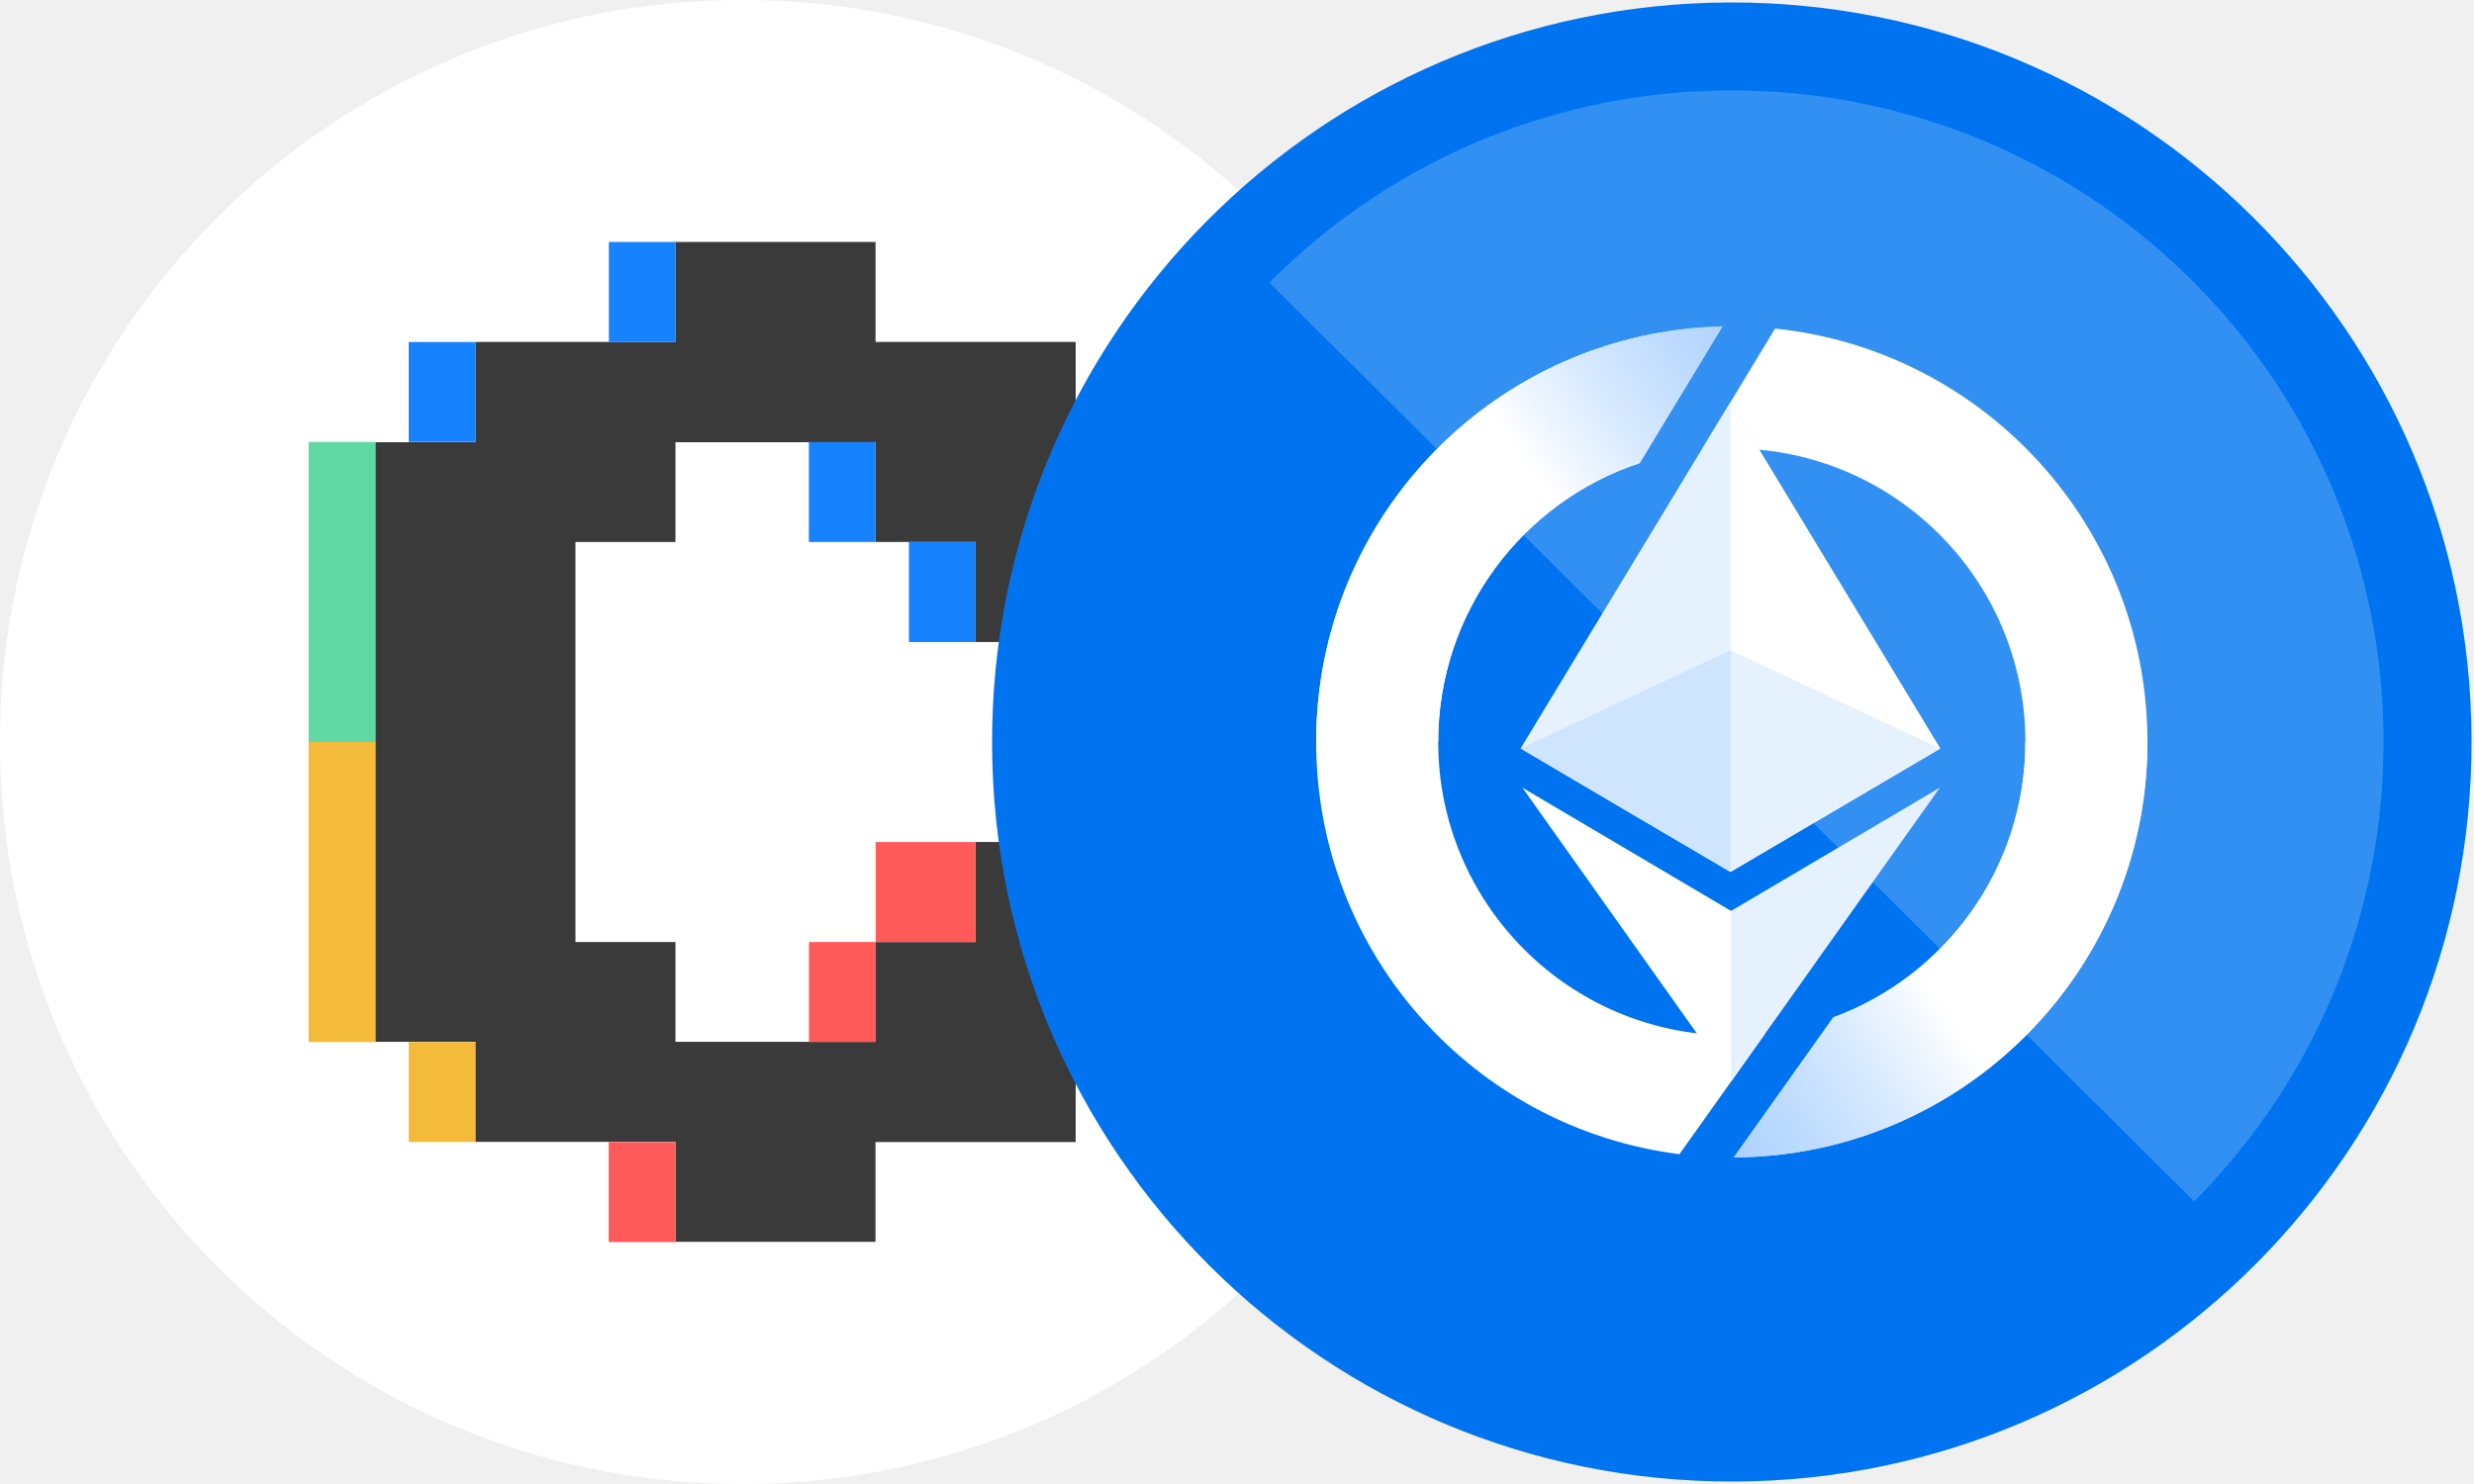
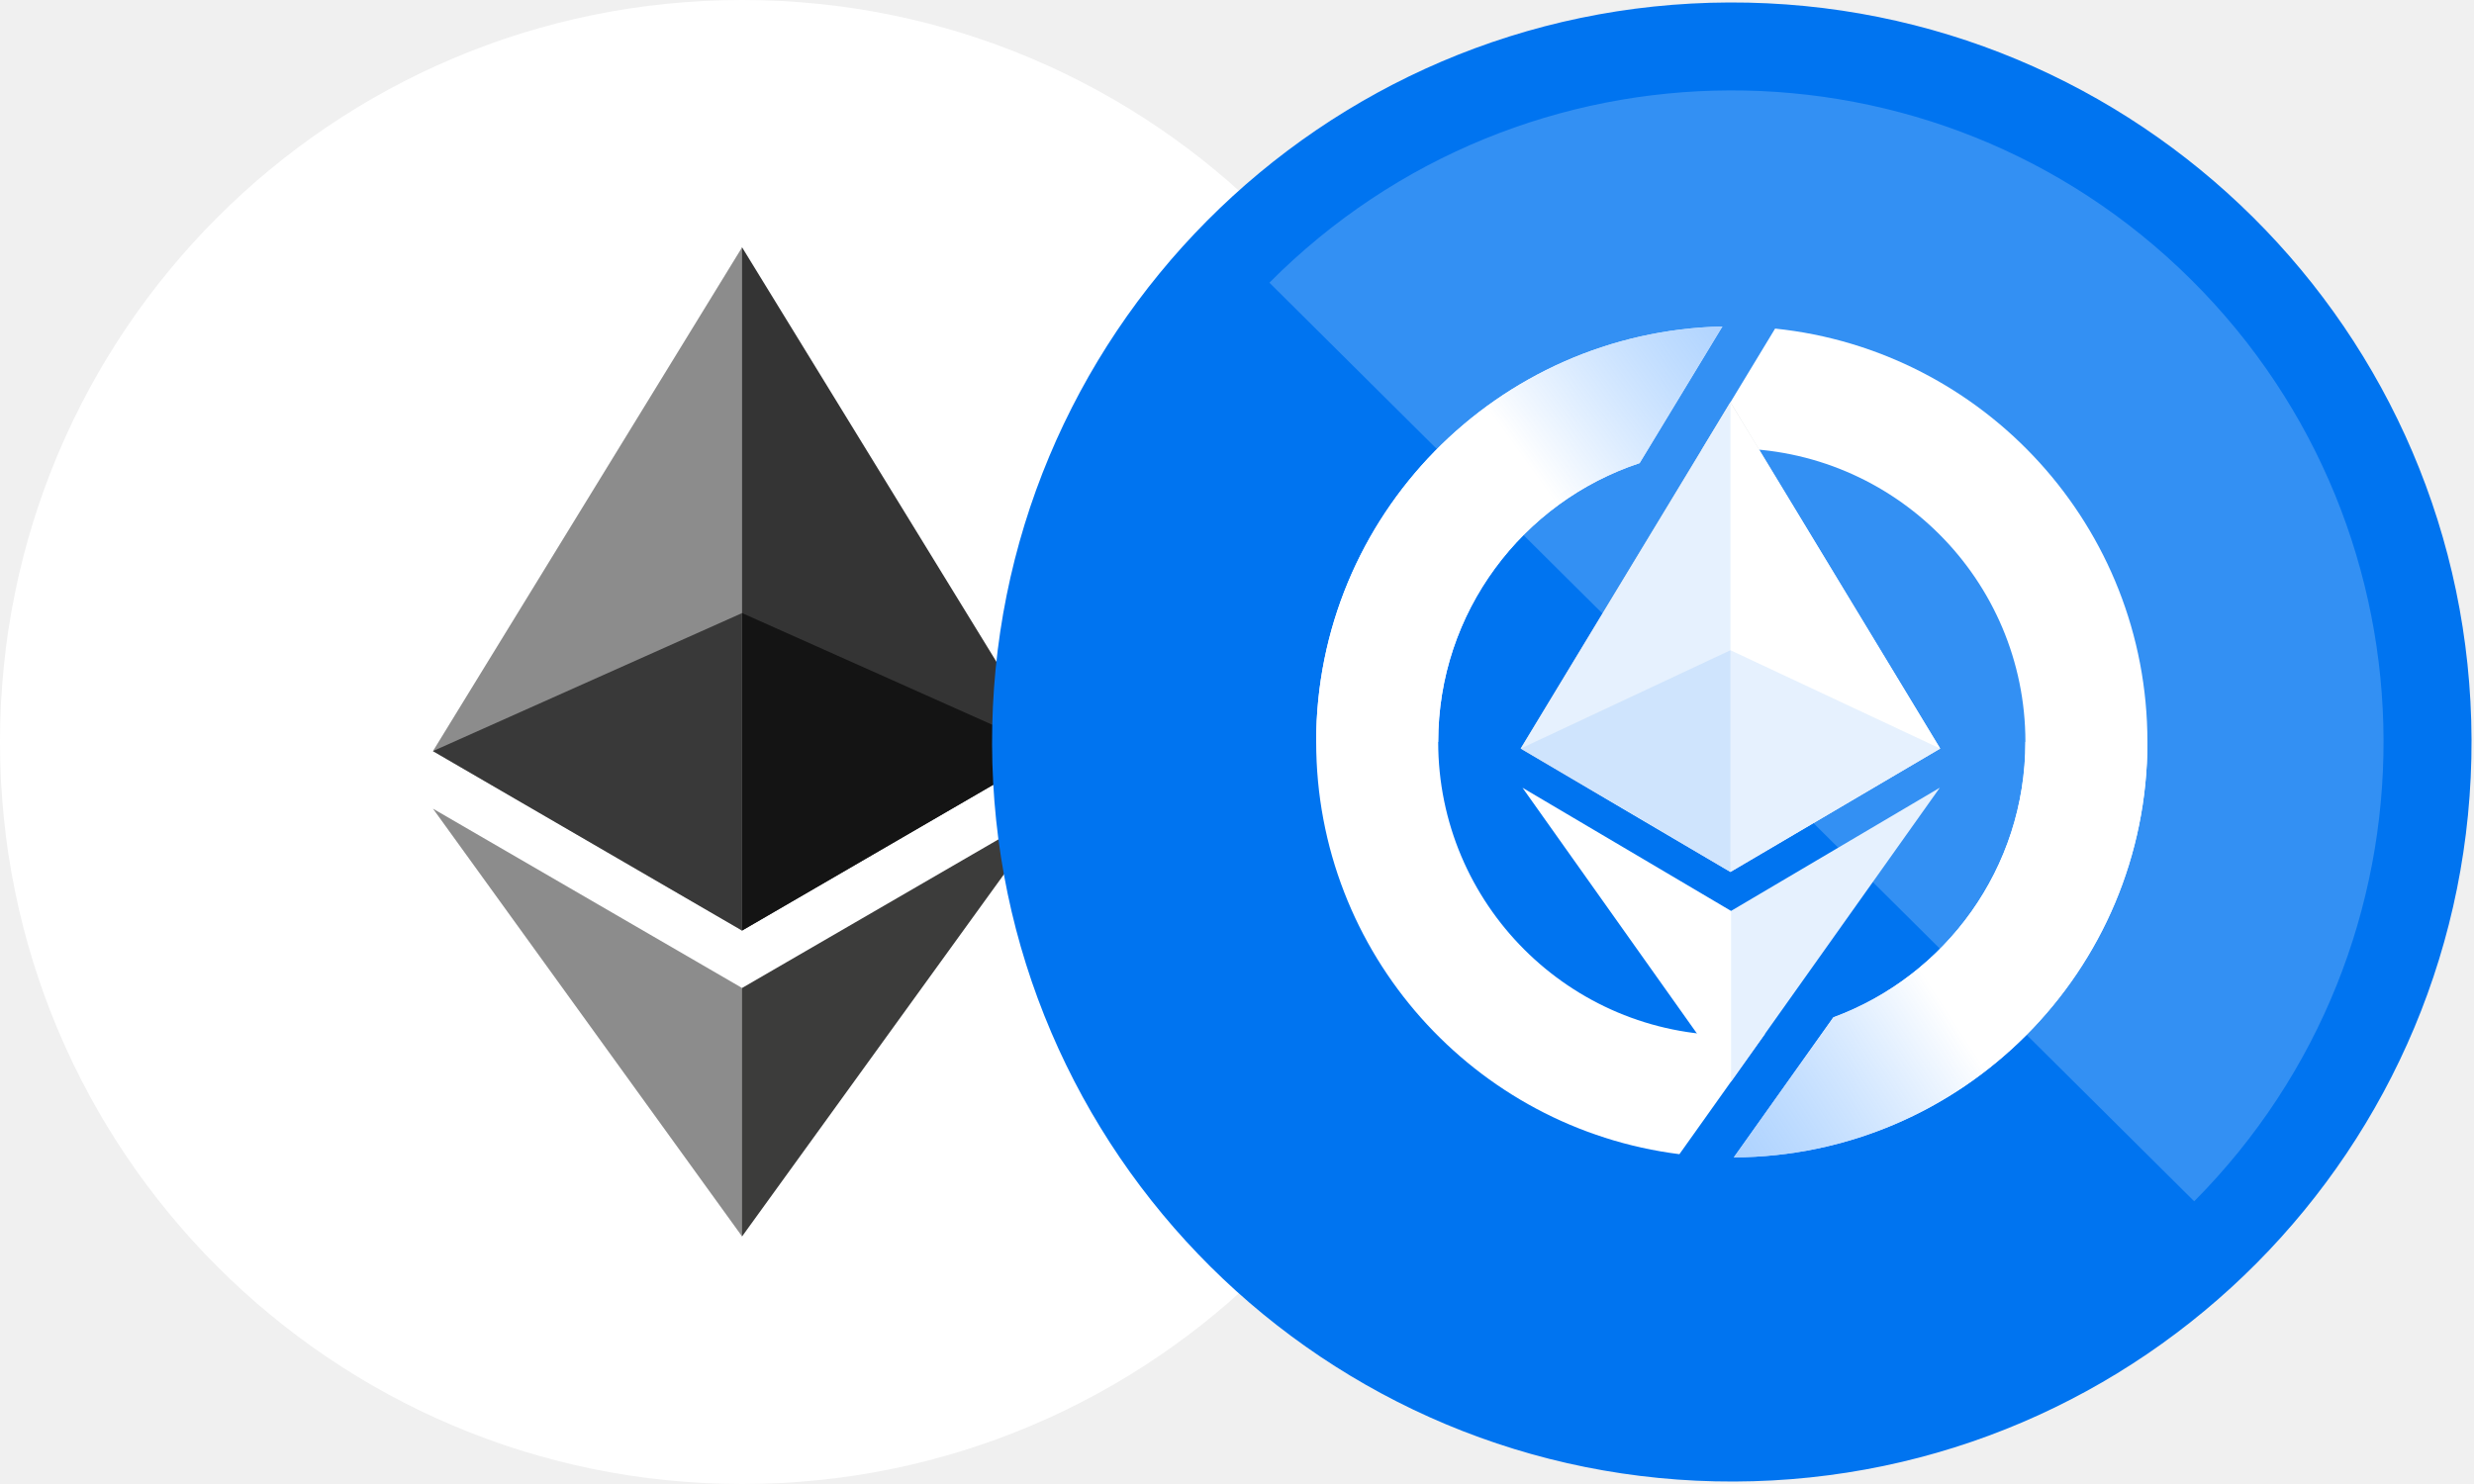
<svg xmlns="http://www.w3.org/2000/svg" width="40" height="24" viewBox="0 0 40 24" fill="none">
-   <g clip-path="url(#clip0_814_16552)">
-     <g clip-path="url(#clip1_814_16552)">
-       <path d="M12 24C18.627 24 24 18.627 24 12C24 5.373 18.627 0 12 0C5.373 0 0 5.373 0 12C0 18.627 5.373 24 12 24Z" fill="white" />
-       <path d="M19.01 10.383V7.152H17.392V5.53H14.156V3.913H10.921V5.53H7.687V7.152H6.069V16.849H7.686V18.467H10.921V20.084H14.155V18.47H17.392V16.849H19.01V13.617H15.774V15.235H14.156V16.849H10.921V15.235H9.304V8.765H10.921V7.152H14.156V8.765H15.774V10.383H19.01Z" fill="#3A3A3A" />
-       <path d="M15.774 8.766H14.696V10.383H15.774V8.766Z" fill="#1682FE" />
-       <path d="M14.156 7.148H13.078V8.765H14.156V7.148Z" fill="#1682FE" />
-       <path d="M10.922 3.913H9.844V5.53H10.922V3.913Z" fill="#1682FE" />
-       <path d="M15.773 13.618H14.158V15.236H15.773V13.618Z" fill="#FF5A5A" />
-       <path d="M14.158 15.235H13.079V16.852H14.158V15.235Z" fill="#FF5A5A" />
-       <path d="M10.921 18.47H9.842V20.087H10.921V18.47Z" fill="#FF5A5A" />
-       <path d="M7.686 16.852H6.607V18.469H7.686V16.852Z" fill="#F4BB3B" />
-       <path d="M6.069 12H4.99V16.852H6.069V12Z" fill="#F4BB3B" />
-       <path d="M6.069 7.148H4.99V12H6.069V7.148Z" fill="#60D8A4" />
-       <path d="M7.687 5.531H6.608V7.148H7.687V5.531Z" fill="#1682FE" />
+   <g clip-path="url(#clip0_953_16498)">
+     <path d="M12 24C18.627 24 24 18.627 24 12C24 5.373 18.627 0 12 0C5.373 0 0 5.373 0 12C0 18.627 5.373 24 12 24Z" fill="white" />
+     <g clip-path="url(#clip1_953_16498)">
+       <path d="M11.998 4L11.889 4.365V14.942L11.998 15.049L16.997 12.147L11.998 4Z" fill="#343434" />
+       <path d="M11.998 4L7 12.147L11.998 15.049V9.915V4Z" fill="#8C8C8C" />
+       <path d="M11.998 15.978L11.937 16.052V19.82L11.998 19.996L17 13.078L11.998 15.978Z" fill="#3C3C3B" />
+       <path d="M11.998 19.996V15.978L7 13.078L11.998 19.996Z" fill="#8C8C8C" />
+       <path d="M11.998 15.049L16.997 12.147L11.998 9.915V15.049Z" fill="#141414" />
+       <path d="M7 12.147L11.998 15.049V9.915L7 12.147Z" fill="#393939" />
    </g>
    <path d="M28.04 23.96C34.645 23.938 39.982 18.565 39.96 11.96C39.938 5.355 34.565 0.018 27.96 0.04C21.355 0.062 16.018 5.435 16.04 12.04C16.062 18.645 21.435 23.982 28.04 23.96Z" fill="#0074F0" />
    <path opacity="0.2" d="M35.476 19.428C39.576 15.3 39.556 8.625 35.428 4.524C31.3 0.423 24.625 0.444 20.524 4.572L35.476 19.428Z" fill="white" />
    <path d="M27.512 7.276C27.672 7.26 27.835 7.252 28 7.252C30.622 7.252 32.747 9.377 32.747 11.998C32.747 14.043 31.454 15.785 29.642 16.453L28.032 18.718C31.729 18.701 34.72 15.699 34.72 11.998C34.72 8.523 32.082 5.664 28.7 5.314L27.512 7.276Z" fill="white" />
    <path d="M27.848 5.28C24.207 5.361 21.28 8.338 21.28 11.998C21.28 15.423 23.841 18.249 27.153 18.666L28.54 16.715C28.363 16.735 28.183 16.745 28 16.745C25.378 16.745 23.253 14.62 23.253 11.998C23.253 9.898 24.618 8.116 26.509 7.49L27.848 5.28Z" fill="white" />
-     <path d="M29.642 16.453C31.454 15.785 32.747 14.043 32.747 11.998H34.72C34.72 15.699 31.729 18.701 28.032 18.718L29.642 16.453Z" fill="url(#paint0_linear_814_16552)" />
-     <path d="M27.848 5.28C24.207 5.361 21.28 8.338 21.28 11.998C21.28 11.998 23.253 12.027 23.253 11.998C23.253 9.898 24.618 8.116 26.509 7.49L27.848 5.28Z" fill="url(#paint1_linear_814_16552)" />
+     <path d="M29.642 16.453C31.454 15.785 32.747 14.043 32.747 11.998H34.72C34.72 15.699 31.729 18.701 28.032 18.718L29.642 16.453Z" fill="url(#paint0_linear_953_16498)" />
+     <path d="M27.848 5.28C24.207 5.361 21.28 8.338 21.28 11.998C21.28 11.998 23.253 12.027 23.253 11.998C23.253 9.898 24.618 8.116 26.509 7.49L27.848 5.28Z" fill="url(#paint1_linear_953_16498)" />
    <path d="M27.988 17.492L31.362 12.74L27.988 14.732L24.616 12.74L27.988 17.492Z" fill="white" />
    <path opacity="0.1" d="M27.988 17.492L31.362 12.74L27.988 14.732V17.492Z" fill="#0074F0" />
-     <path d="M27.978 14.101L31.369 12.106L27.978 6.505L24.587 12.106L27.978 14.101Z" fill="url(#paint2_linear_814_16552)" />
+     <path d="M27.978 14.101L31.369 12.106L27.978 6.505L24.587 12.106L27.978 14.101Z" fill="url(#paint2_linear_953_16498)" />
    <path d="M27.978 14.101L31.369 12.106L27.978 6.505L24.587 12.106L27.978 14.101Z" fill="white" />
    <path opacity="0.1" d="M27.978 14.101L24.587 12.106L27.978 6.505L27.978 14.101Z" fill="#0074F0" />
    <path opacity="0.1" d="M27.978 14.101V10.516L24.587 12.106L27.978 14.101Z" fill="#0074F0" />
    <path opacity="0.1" d="M27.978 14.101V10.516L31.369 12.106L27.978 14.101Z" fill="#0074F0" />
  </g>
  <defs>
-     <linearGradient id="paint0_linear_814_16552" x1="23.576" y1="20.418" x2="30.977" y2="15.57" gradientUnits="userSpaceOnUse">
+     <linearGradient id="paint0_linear_953_16498" x1="23.576" y1="20.418" x2="30.977" y2="15.57" gradientUnits="userSpaceOnUse">
      <stop stop-color="#1A82FF" stop-opacity="0.5" />
      <stop offset="1" stop-color="white" />
    </linearGradient>
-     <linearGradient id="paint1_linear_814_16552" x1="31.627" y1="2.187" x2="24.546" y2="7.303" gradientUnits="userSpaceOnUse">
+     <linearGradient id="paint1_linear_953_16498" x1="31.627" y1="2.187" x2="24.546" y2="7.303" gradientUnits="userSpaceOnUse">
      <stop stop-color="#1A82FF" stop-opacity="0.5" />
      <stop offset="1" stop-color="white" />
    </linearGradient>
-     <linearGradient id="paint2_linear_814_16552" x1="20.764" y1="8.533" x2="26.704" y2="12.159" gradientUnits="userSpaceOnUse">
+     <linearGradient id="paint2_linear_953_16498" x1="20.764" y1="8.533" x2="26.704" y2="12.159" gradientUnits="userSpaceOnUse">
      <stop stop-color="#1C313F" />
      <stop offset="1" stop-color="white" />
    </linearGradient>
-     <clipPath id="clip0_814_16552">
+     <clipPath id="clip0_953_16498">
      <rect width="40" height="24" fill="white" />
    </clipPath>
-     <clipPath id="clip1_814_16552">
-       <rect width="24" height="24" fill="white" />
+     <clipPath id="clip1_953_16498">
+       <rect width="10" height="16" fill="white" transform="translate(7 4)" />
    </clipPath>
  </defs>
</svg>
